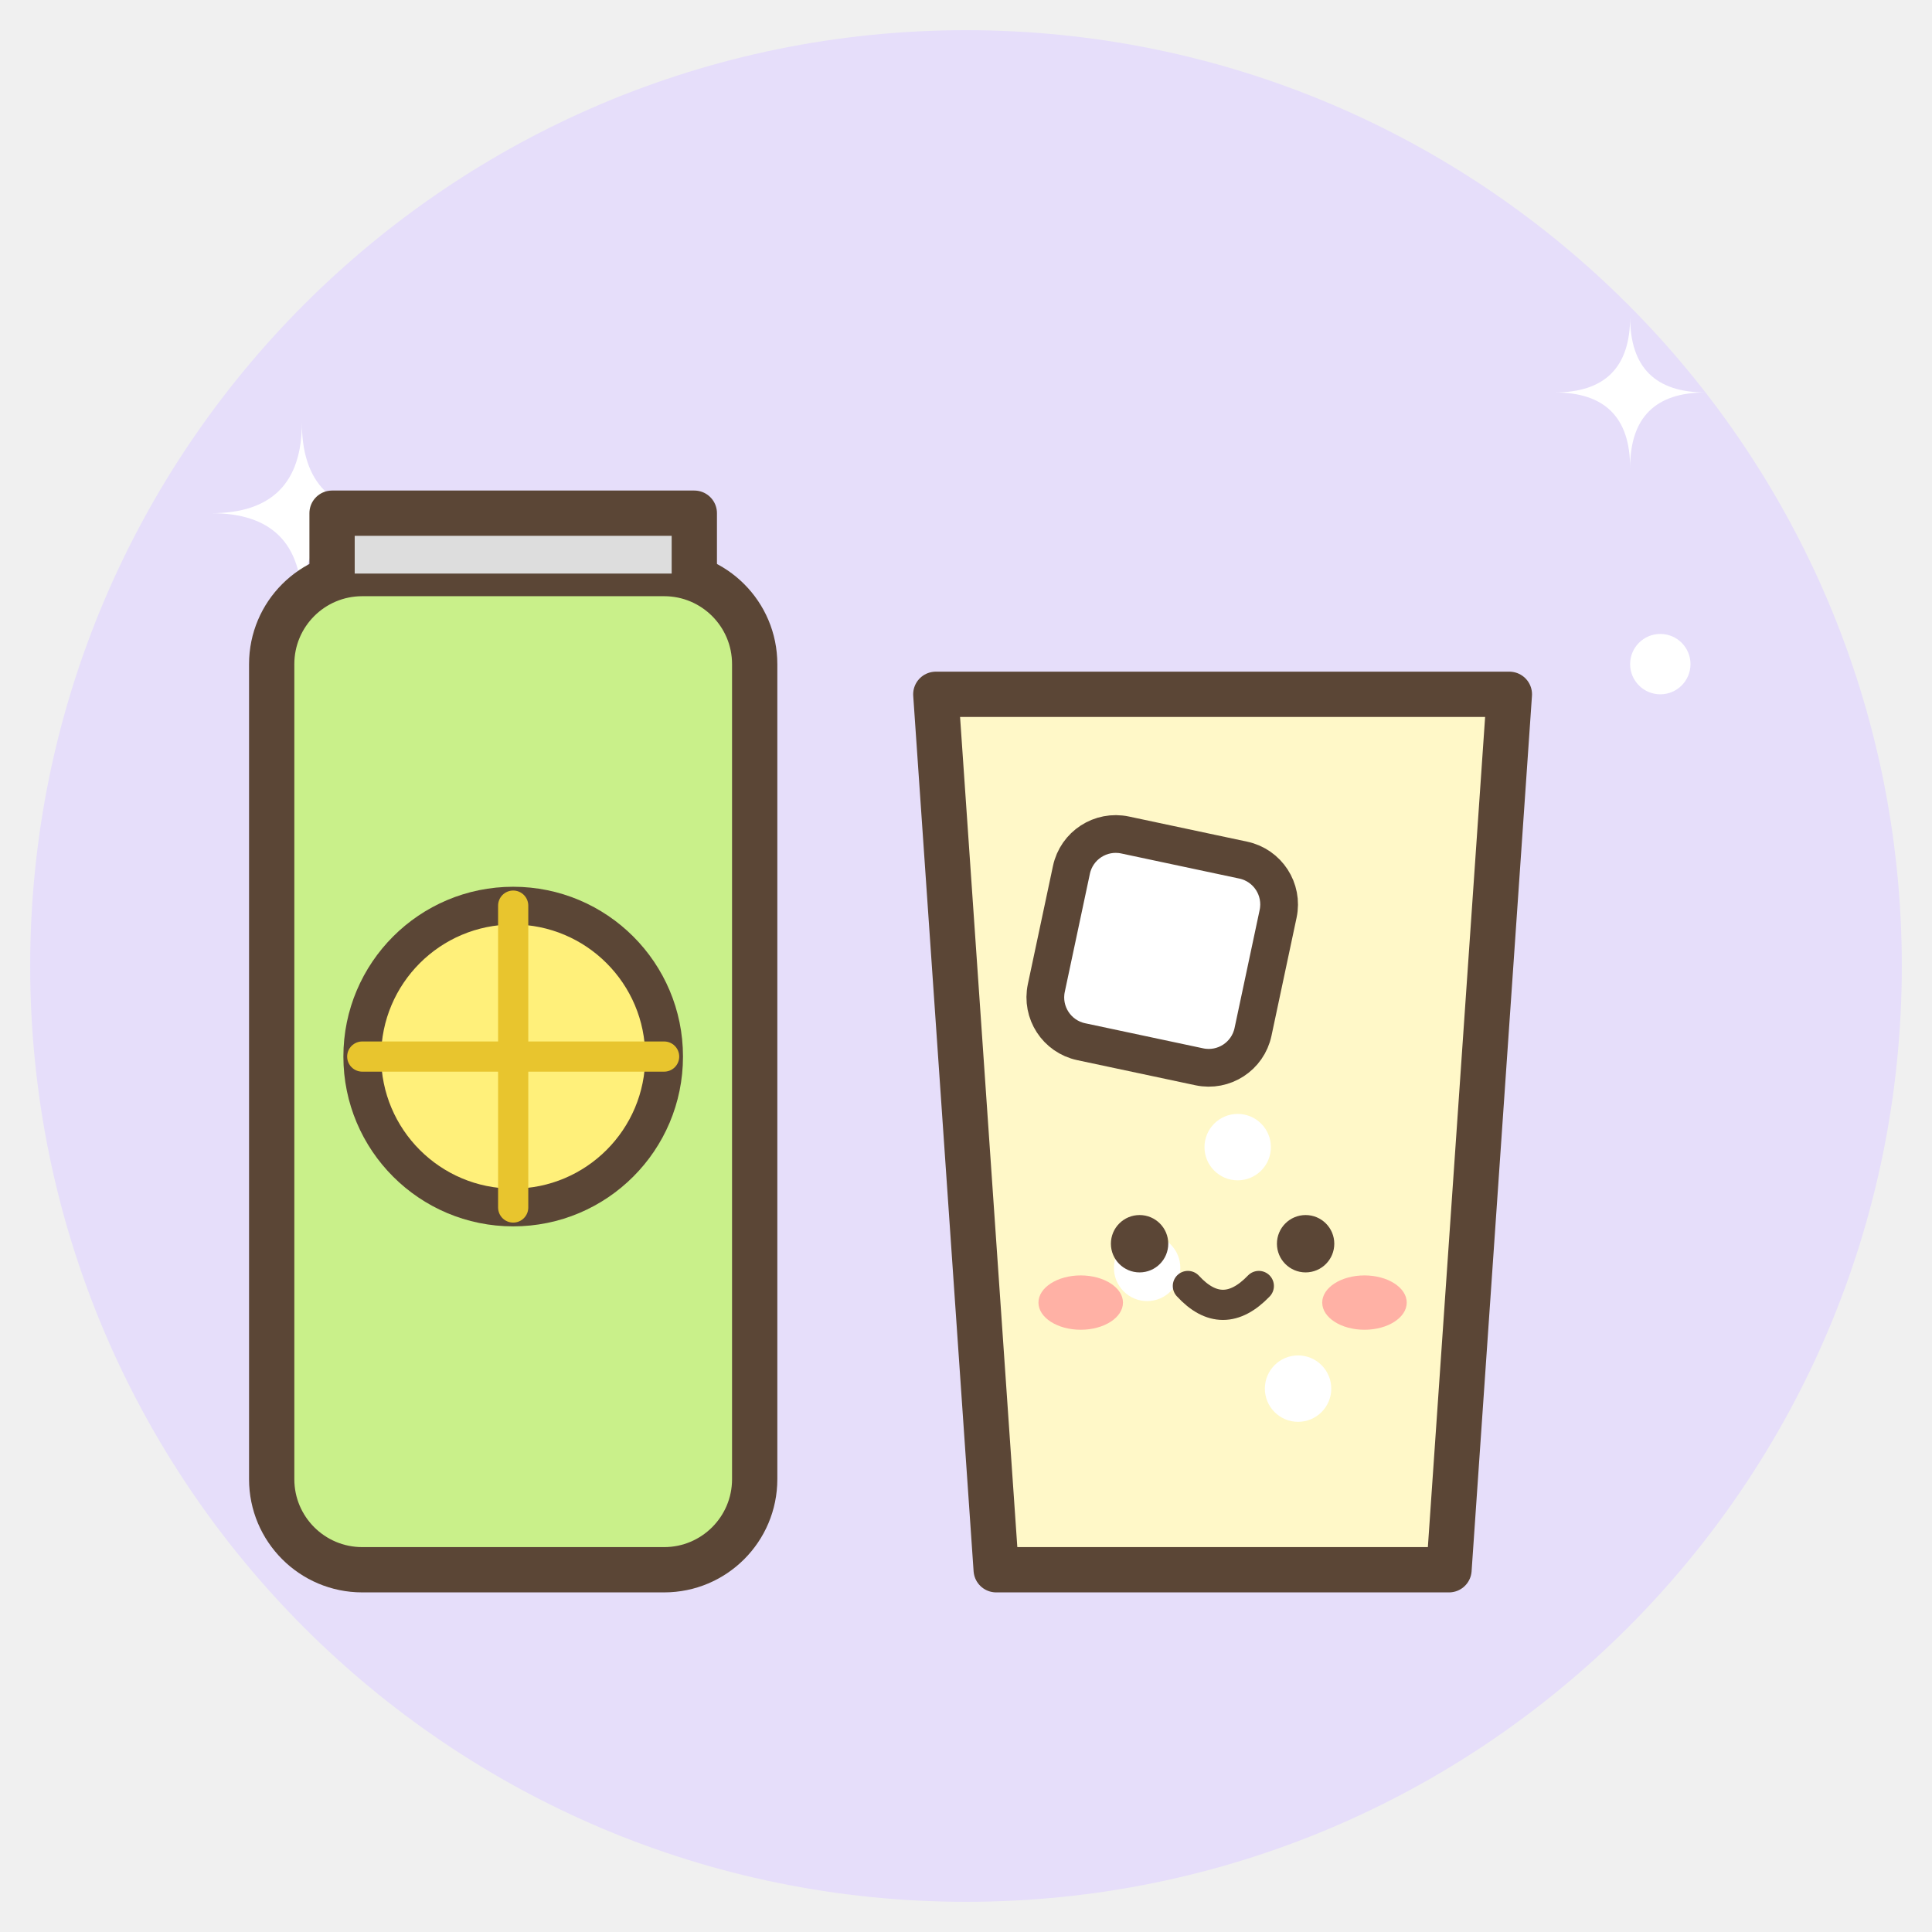
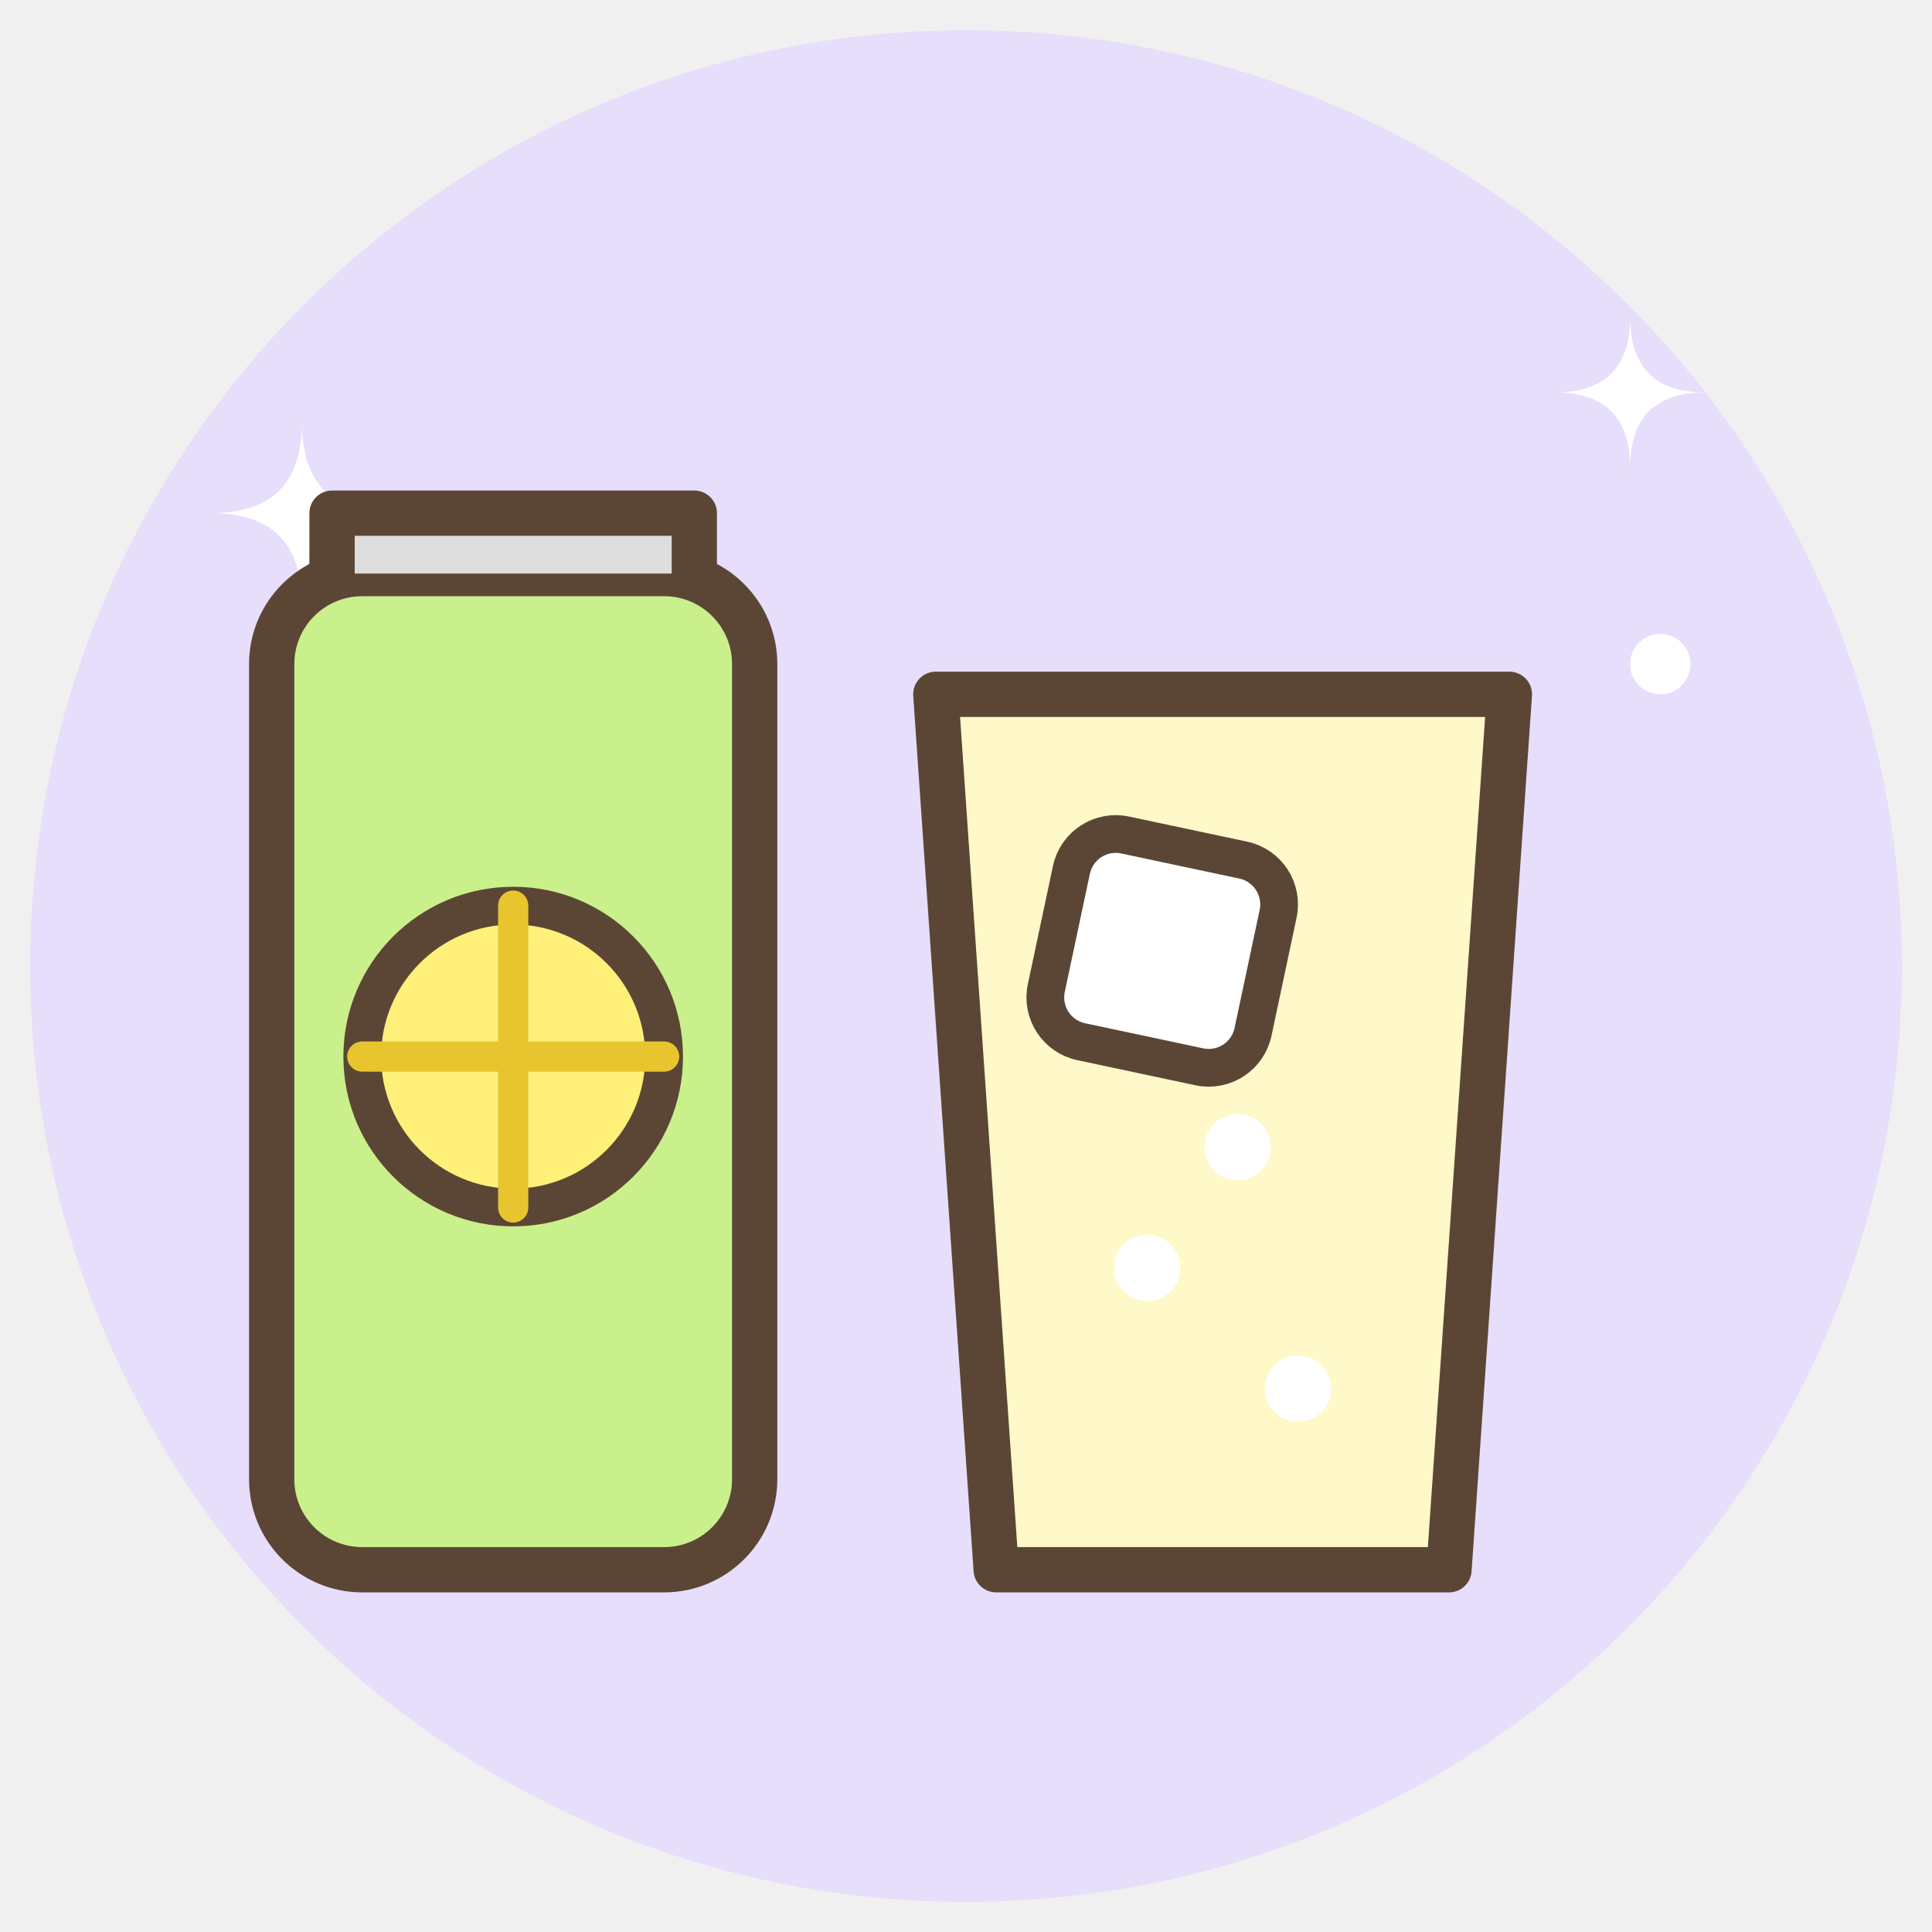
<svg xmlns="http://www.w3.org/2000/svg" viewBox="0 0 128 128">
  <circle cx="64" cy="64" r="62" fill="#e6defa" />
  <path d="M20 28 Q20 34 26 34 Q20 34 20 40 Q20 34 14 34 Q20 34 20 28Z" fill="#fff" />
  <path d="M108 21 Q108 26 113 26 Q108 26 108 31 Q108 26 103 26 Q108 26 108 21Z" fill="#fff" />
  <circle cx="110" cy="44" r="2" fill="#fff" />
  <g stroke="#5b4636" stroke-width="3" stroke-linejoin="round" stroke-linecap="round">
    <rect x="18" y="38" width="32" height="66" rx="6" fill="#c9f08a" />
    <path d="M22 38 V34 H46 V38" fill="#ddd" />
    <circle cx="34" cy="70" r="10" fill="#fff07a" stroke-width="2.5" />
    <path d="M34 60 V80 M24 70 H44" stroke="#e8c52e" stroke-width="2" />
    <path d="M62 46 L66 104 H96 L100 46Z" fill="#fff8c8" />
    <rect x="70" y="56" width="14" height="14" rx="3" fill="#fff" stroke-width="2.5" transform="rotate(12 77 63)" />
    <circle cx="76" cy="84" r="2.2" fill="#fff" stroke="none" />
    <circle cx="86" cy="92" r="2.2" fill="#fff" stroke="none" />
    <circle cx="82" cy="76" r="2.2" fill="#fff" stroke="none" />
-     <g stroke="none">
-       <ellipse cx="71.6" cy="86.3" rx="2.8" ry="1.8" fill="#ff9a9a" opacity=".75" />
-       <ellipse cx="90.4" cy="86.3" rx="2.8" ry="1.8" fill="#ff9a9a" opacity=".75" />
-       <circle cx="75.5" cy="82.4" r="1.9" fill="#5b4636" />
-       <circle cx="86.5" cy="82.4" r="1.9" fill="#5b4636" />
-     </g>
-     <path d="M78.7 85.2 q2.3 2.5 4.7 0" fill="none" stroke="#5b4636" stroke-width="2.0" />
  </g>
</svg>
